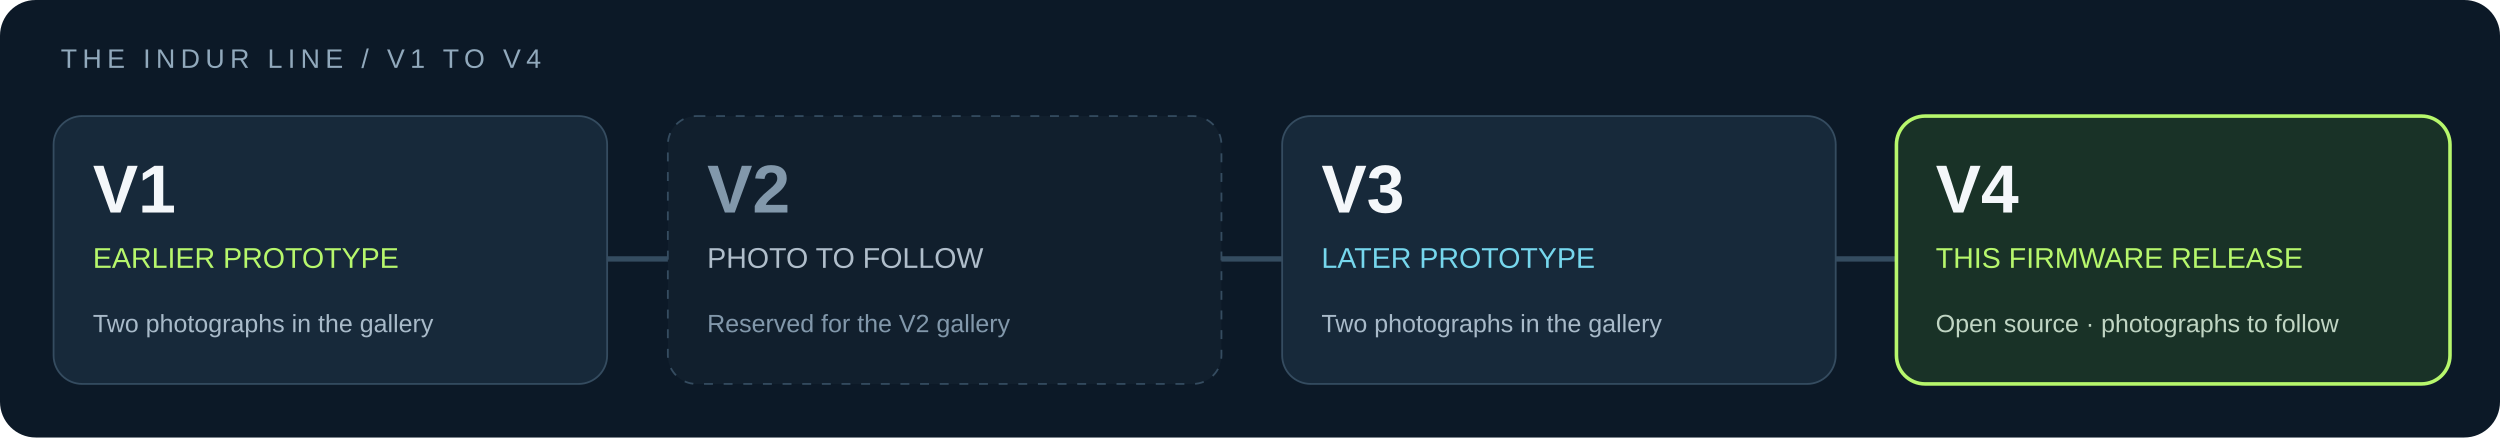
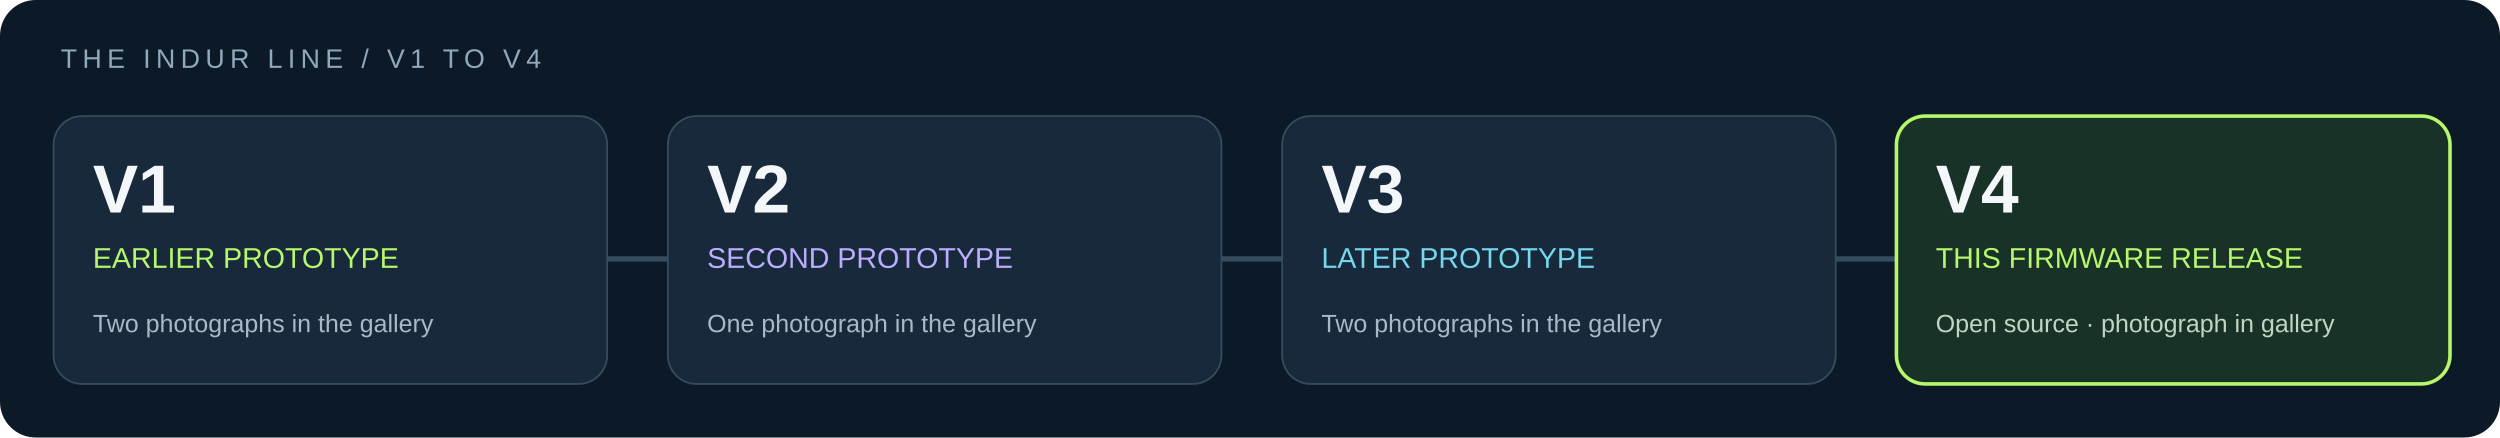
<svg xmlns="http://www.w3.org/2000/svg" width="1400" height="245" viewBox="0 0 1400 245" role="img" aria-labelledby="title desc">
  <rect width="1400" height="245" rx="20" fill="#0c1927" />
  <g font-family="Arial, Helvetica, sans-serif">
    <text x="34" y="38" font-size="15" letter-spacing="3" fill="#91a9bc">THE INDUR LINE / V1 TO V4</text>
    <path d="M190 145H1210" stroke="#344c60" stroke-width="3" />
    <g transform="translate(30 65)">
      <rect width="310" height="150" rx="16" fill="#17293a" stroke="#354c60" />
      <text x="22" y="54" font-size="38" font-weight="700" fill="#f4f7fa">V1</text>
      <text x="22" y="85" font-size="16" fill="#b7f76c">EARLIER PROTOTYPE</text>
      <text x="22" y="121" font-size="14" fill="#a8bac9">Two photographs in the gallery</text>
    </g>
    <g transform="translate(374 65)">
-       <rect width="310" height="150" rx="16" fill="#111f2d" stroke="#354c60" stroke-dasharray="5 6" />
-       <text x="22" y="54" font-size="38" font-weight="700" fill="#8298ab">V2</text>
-       <text x="22" y="85" font-size="16" fill="#b0becb">PHOTO TO FOLLOW</text>
-       <text x="22" y="121" font-size="14" fill="#8298ab">Reserved for the V2 gallery</text>
+       <rect width="310" height="150" rx="16" fill="#17293a" stroke="#354c60" />
+       <text x="22" y="54" font-size="38" font-weight="700" fill="#f4f7fa">V2</text>
+       <text x="22" y="85" font-size="16" fill="#bcadff">SECOND PROTOTYPE</text>
+       <text x="22" y="121" font-size="14" fill="#a8bac9">One photograph in the gallery</text>
    </g>
    <g transform="translate(718 65)">
      <rect width="310" height="150" rx="16" fill="#17293a" stroke="#354c60" />
      <text x="22" y="54" font-size="38" font-weight="700" fill="#f4f7fa">V3</text>
      <text x="22" y="85" font-size="16" fill="#76d7ed">LATER PROTOTYPE</text>
      <text x="22" y="121" font-size="14" fill="#a8bac9">Two photographs in the gallery</text>
    </g>
    <g transform="translate(1062 65)">
      <rect width="310" height="150" rx="16" fill="#193227" stroke="#b7f76c" stroke-width="2" />
      <text x="22" y="54" font-size="38" font-weight="700" fill="#f4f7fa">V4</text>
      <text x="22" y="85" font-size="16" fill="#b7f76c">THIS FIRMWARE RELEASE</text>
-       <text x="22" y="121" font-size="14" fill="#c0d5c3">Open source · photographs to follow</text>
+       <text x="22" y="121" font-size="14" fill="#c0d5c3">Open source · photograph in gallery</text>
    </g>
  </g>
</svg>
